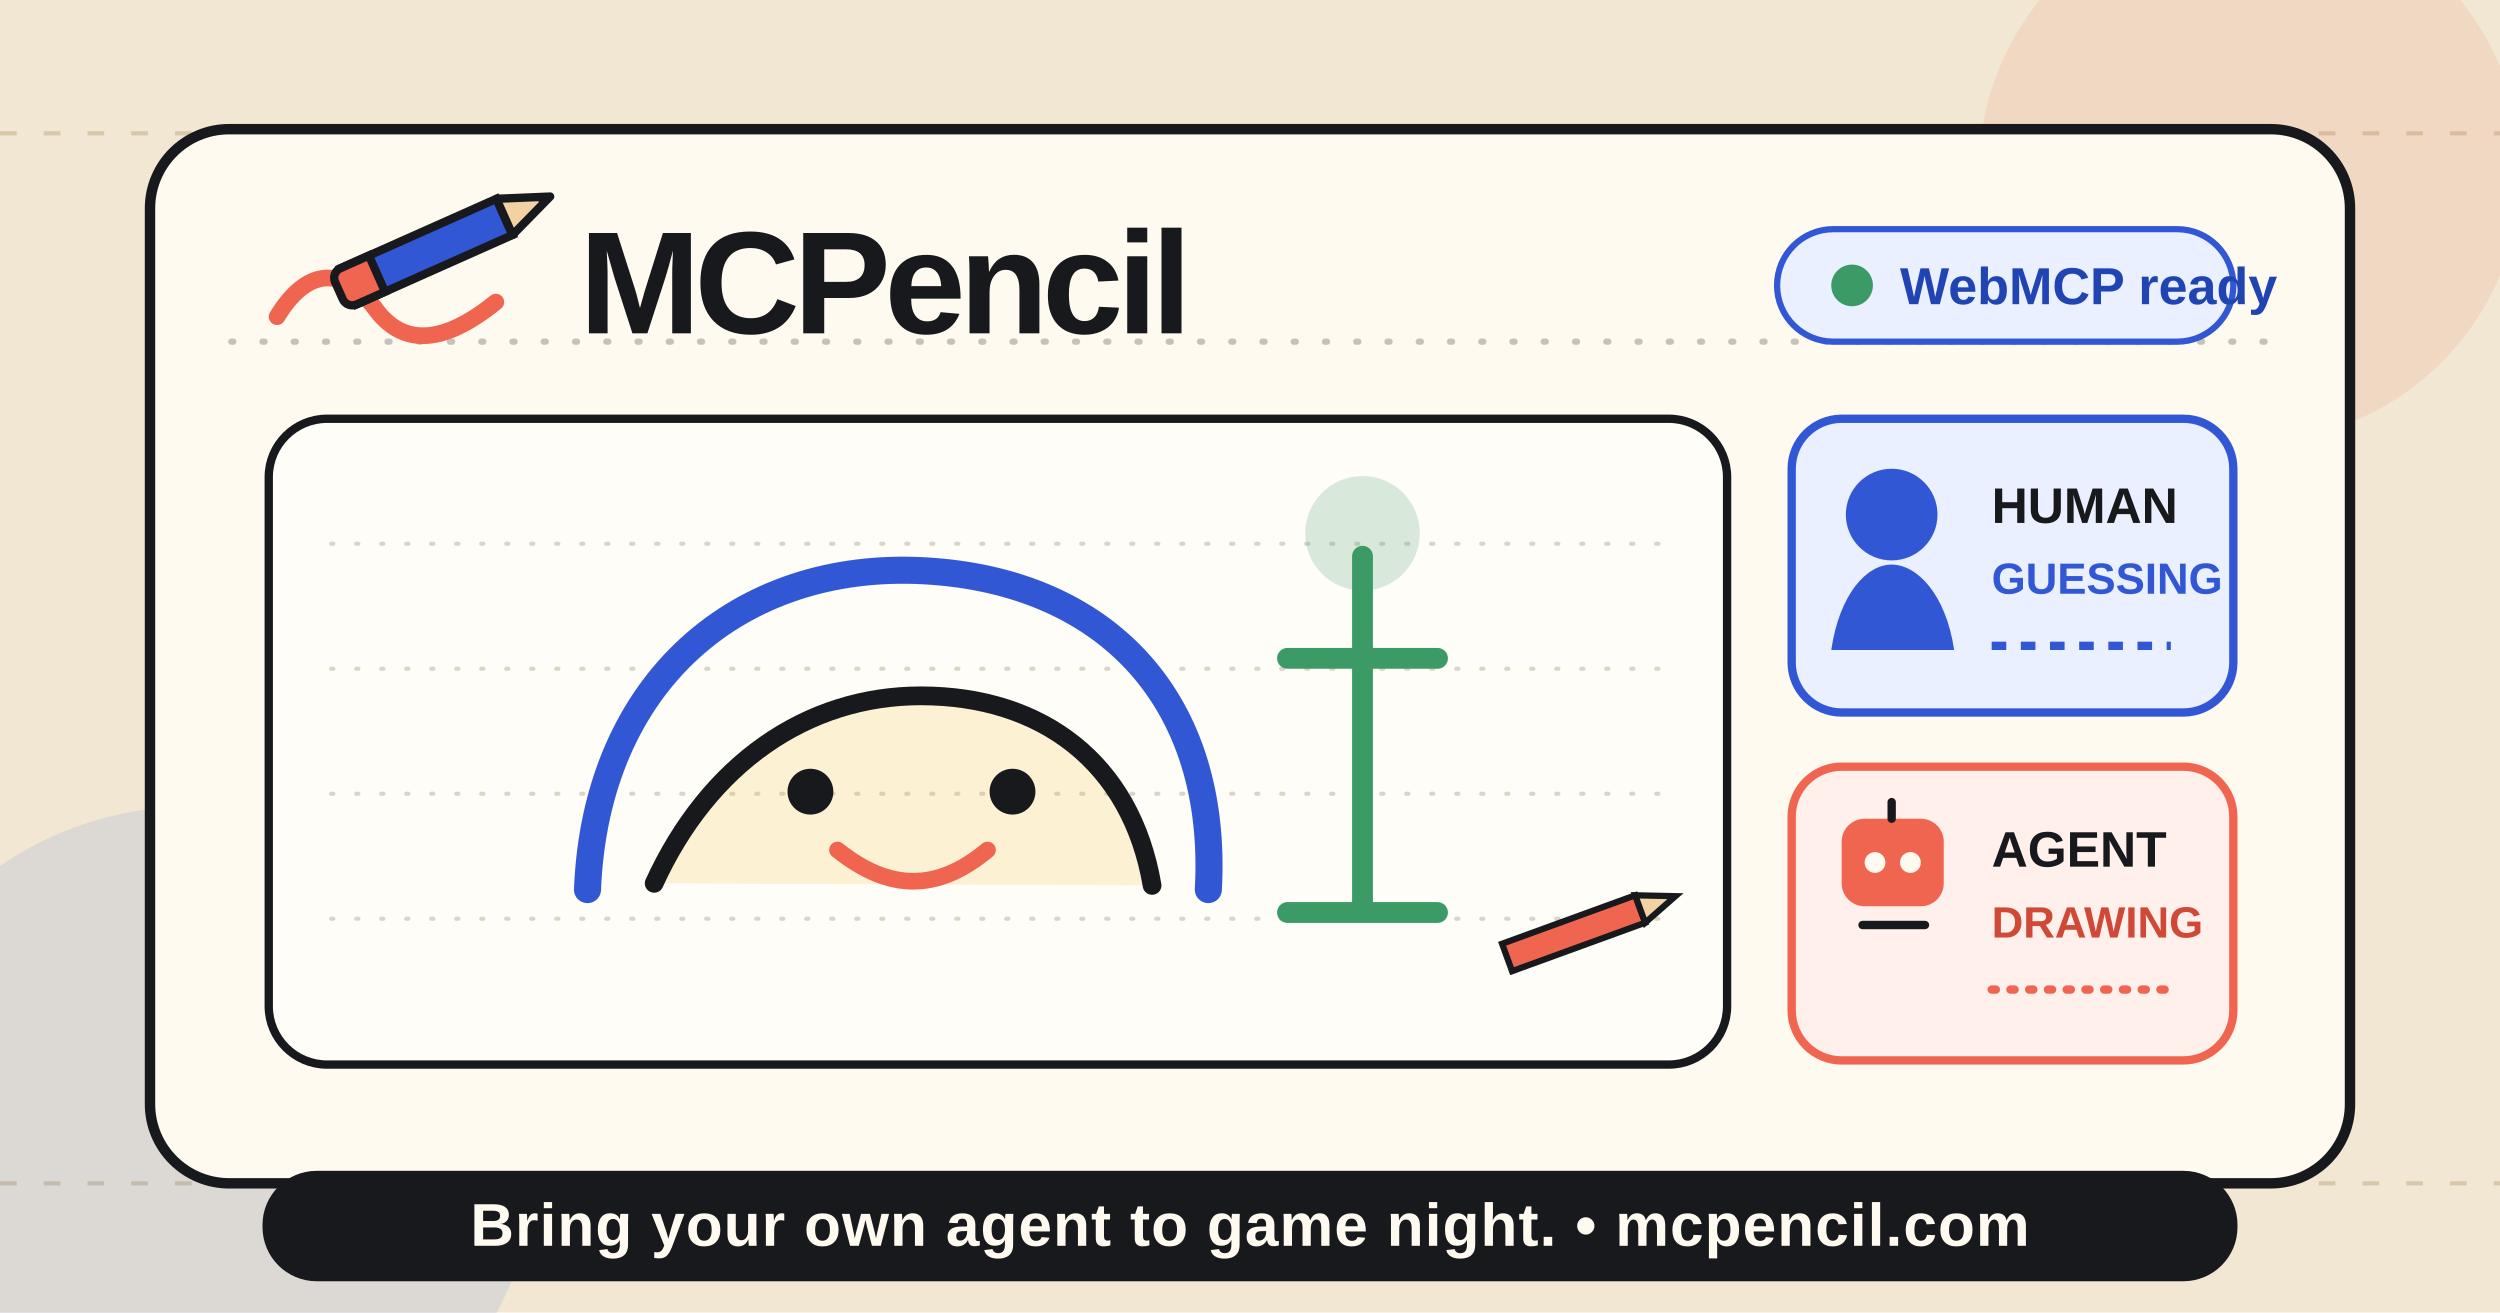
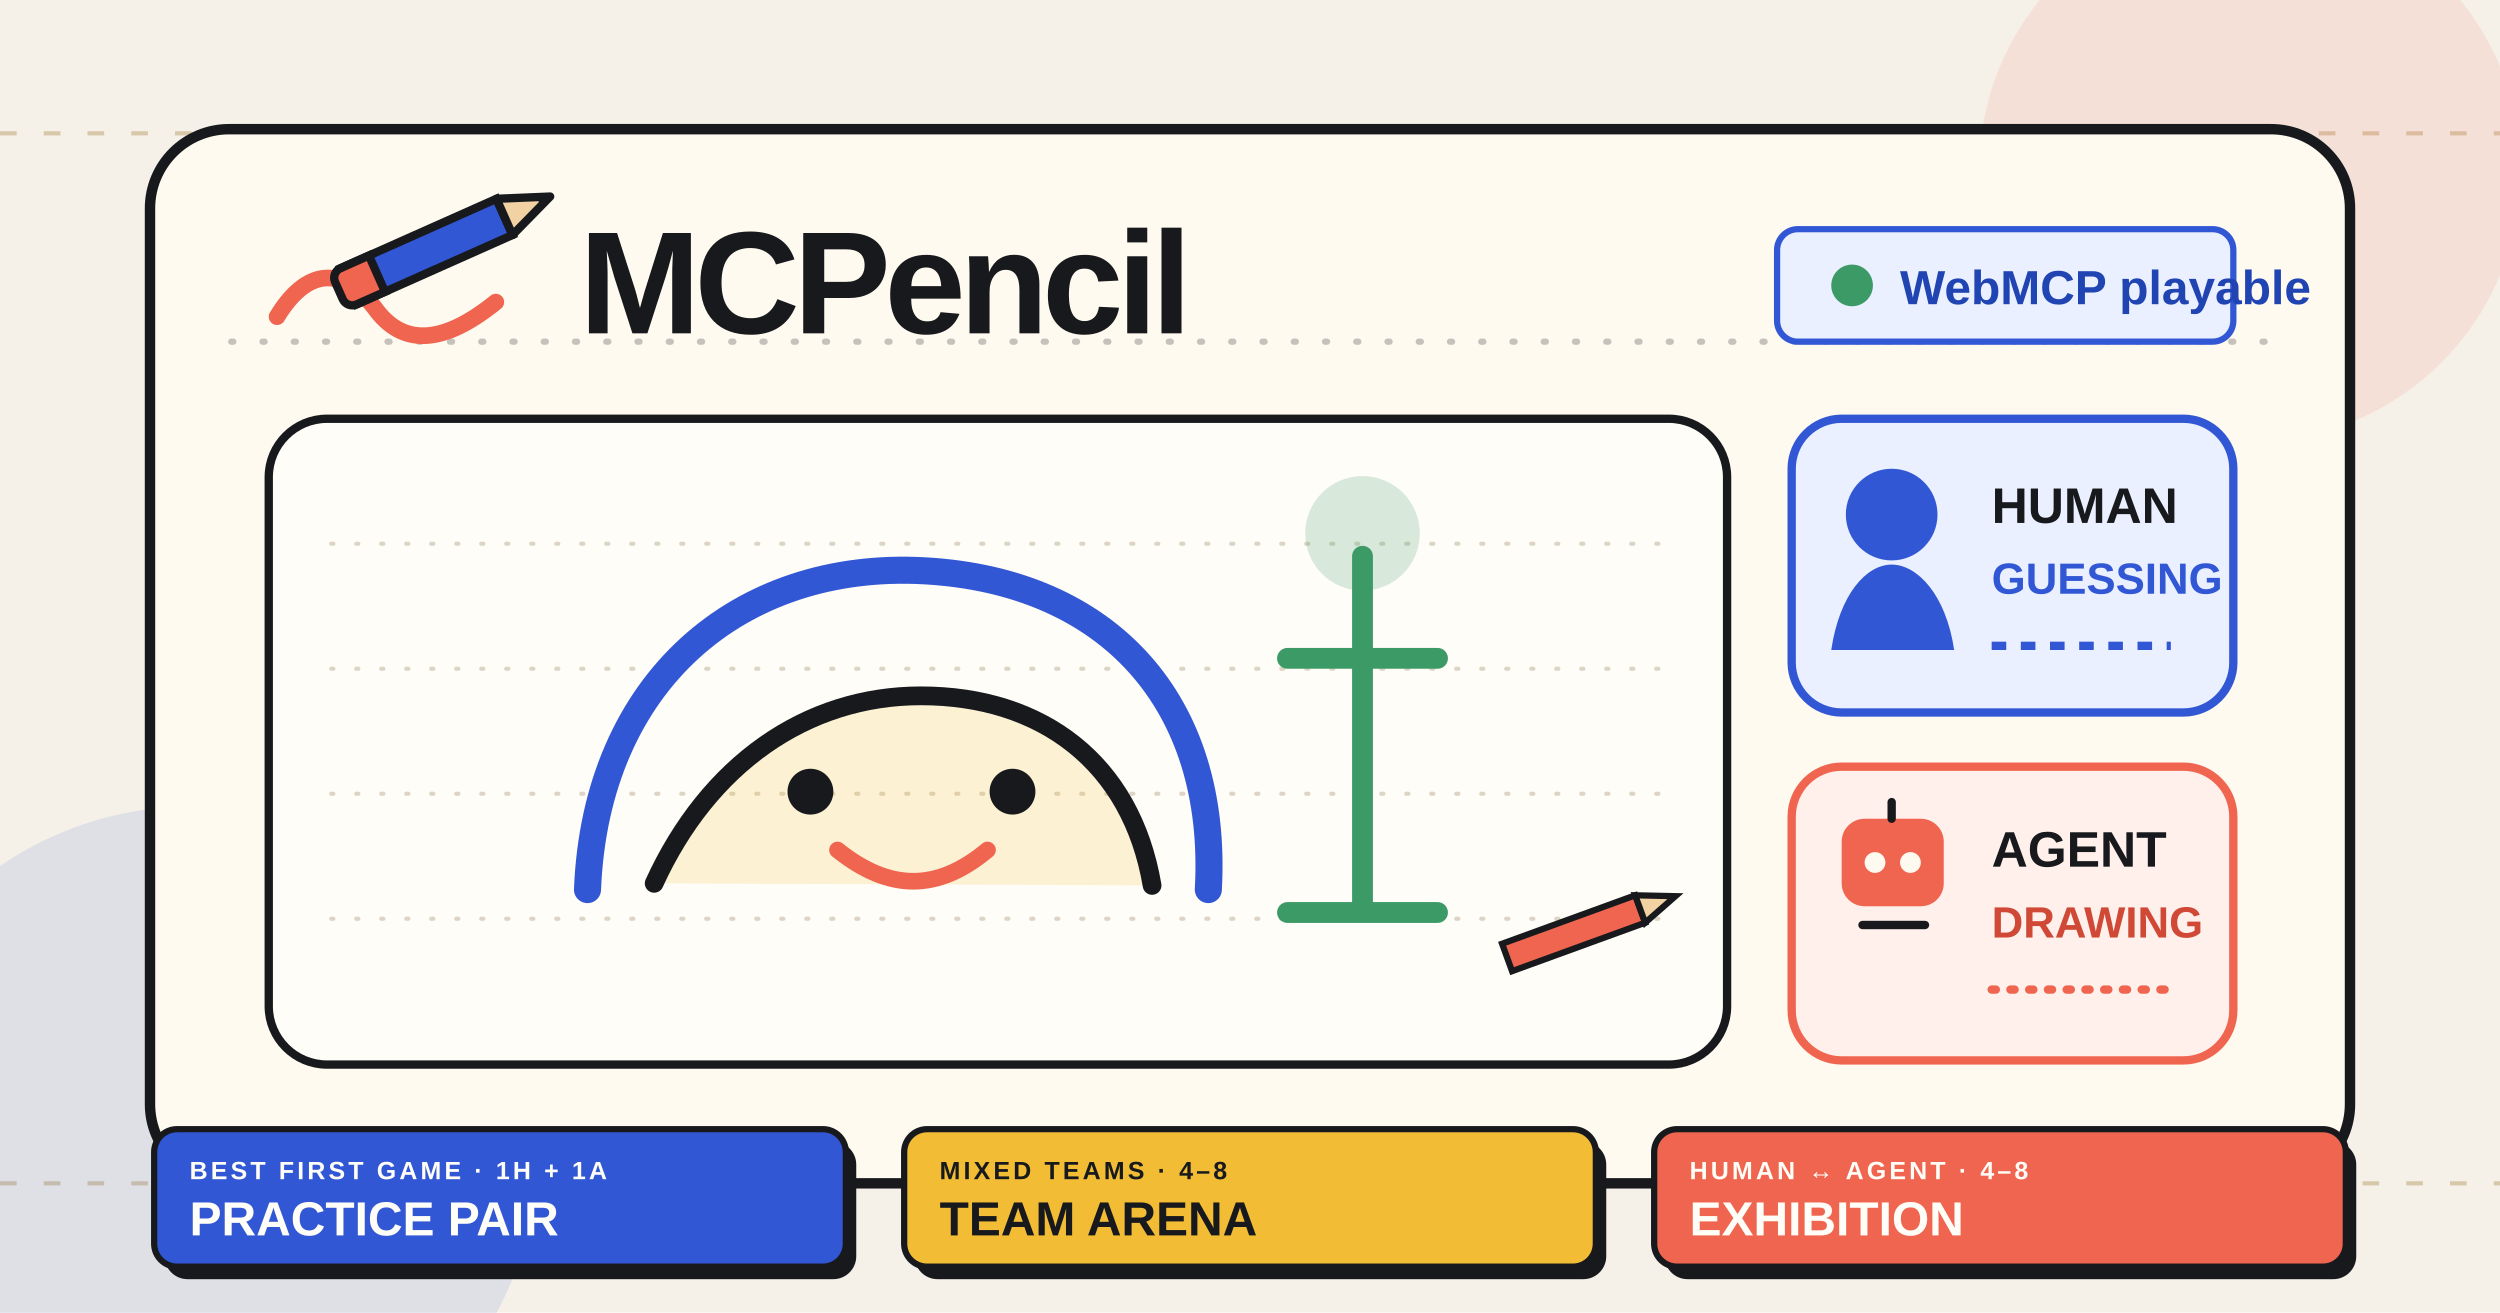
<svg xmlns="http://www.w3.org/2000/svg" width="1200" height="630" viewBox="0 0 1200 630" role="img" aria-labelledby="title desc">
-   <rect width="1200" height="630" fill="#f1e7d3" />
+   <rect width="1200" height="630" fill="#f5f0e8" />
  <path d="M0 64h1200M0 568h1200" stroke="#d8c8aa" stroke-width="2" stroke-dasharray="8 13" />
  <circle cx="1080" cy="82" r="130" fill="#ef654f" opacity=".12" />
  <circle cx="93" cy="552" r="165" fill="#3157d5" opacity=".11" />
  <g transform="translate(72 62)">
    <rect width="1056" height="506" rx="38" fill="#fffaf0" stroke="#17191d" stroke-width="5" />
    <path d="M39 102h978" stroke="#17191d" stroke-width="3" stroke-dasharray="1 14" stroke-linecap="round" opacity=".25" />
    <g transform="translate(61 42)">
      <path d="M0 48c14-23 31-25 47-4 13 18 32 18 58-3" fill="none" stroke="#ef654f" stroke-width="8" stroke-linecap="round" />
      <g transform="translate(30 -1) rotate(-24 42 16)">
        <path d="M0 8h82v19H0z" fill="#3157d5" stroke="#17191d" stroke-width="4" />
        <path d="m82 8 24 9.5L82 27z" fill="#f2d2a2" stroke="#17191d" stroke-width="4" stroke-linejoin="round" />
        <path d="m100 15 6 2.5-6 2.5z" fill="#17191d" />
        <path d="M0 8h15v19H0a5 5 0 0 1-5-5v-9a5 5 0 0 1 5-5z" fill="#ef654f" stroke="#17191d" stroke-width="4" />
      </g>
    </g>
    <text x="206" y="98" fill="#17191d" font-family="Arial, Helvetica, sans-serif" font-size="70" font-weight="800" letter-spacing="-3">MCPencil</text>
-     <rect x="781" y="48" width="219" height="54" rx="27" fill="#eaf0ff" stroke="#3157d5" stroke-width="3" />
+     <rect x="781" y="48" width="219" height="54" rx="10" fill="#eaf0ff" stroke="#3157d5" stroke-width="3" />
    <circle cx="817" cy="75" r="10" fill="#3c9a67" />
-     <text x="840" y="84" fill="#2144b3" font-family="Arial, Helvetica, sans-serif" font-size="25" font-weight="700">WebMCP ready</text>
+     <text x="840" y="84" fill="#2144b3" font-family="Arial, Helvetica, sans-serif" font-size="23" font-weight="800">WebMCP playable</text>
    <g transform="translate(57 139)">
      <rect width="700" height="310" rx="28" fill="#fffdf7" stroke="#17191d" stroke-width="4" />
      <path d="M30 60h640M30 120h640M30 180h640M30 240h640" stroke="#dcd4c5" stroke-width="2" stroke-dasharray="1 11" stroke-linecap="round" />
      <path d="M153 226c4-100 73-158 162-153 88 5 141 63 136 153" fill="none" stroke="#3157d5" stroke-width="13" stroke-linecap="round" />
      <path d="M185 223c26-57 73-90 128-90 58 0 101 32 111 91" fill="#f2bd35" fill-opacity=".18" stroke="#17191d" stroke-width="9" stroke-linecap="round" />
      <circle cx="260" cy="179" r="11" fill="#17191d" />
      <circle cx="357" cy="179" r="11" fill="#17191d" />
      <path d="M273 207c25 20 48 20 72 0" fill="none" stroke="#ef654f" stroke-width="8" stroke-linecap="round" />
      <path d="M525 66v171M489 115h72M489 237h72" stroke="#3c9a67" stroke-width="10" stroke-linecap="round" />
      <circle cx="525" cy="55" r="24" fill="#3c9a67" opacity=".2" stroke="#3c9a67" stroke-width="7" />
      <g transform="translate(592 252) rotate(-20)">
        <path d="M0 0h68v14H0z" fill="#ef654f" stroke="#17191d" stroke-width="3" />
        <path d="m68 0 18 7-18 7z" fill="#f2d2a2" stroke="#17191d" stroke-width="3" />
      </g>
    </g>
    <g transform="translate(788 139)">
      <rect width="212" height="141" rx="24" fill="#eaf0ff" stroke="#3157d5" stroke-width="4" />
      <circle cx="48" cy="46" r="22" fill="#3157d5" />
      <path d="M19 111c4-27 17-41 29-41s26 14 30 41" fill="#3157d5" />
      <text x="96" y="50" fill="#17191d" font-family="Arial, Helvetica, sans-serif" font-size="24" font-weight="800">HUMAN</text>
      <text x="96" y="84" fill="#3157d5" font-family="Arial, Helvetica, sans-serif" font-size="21" font-weight="700">GUESSING</text>
      <path d="M96 109h86" stroke="#3157d5" stroke-width="4" stroke-dasharray="7 7" />
      <rect y="167" width="212" height="141" rx="24" fill="#fff0ec" stroke="#ef654f" stroke-width="4" />
      <rect x="24" y="192" width="49" height="42" rx="11" fill="#ef654f" />
      <circle cx="40" cy="213" r="5" fill="#fffaf0" />
      <circle cx="57" cy="213" r="5" fill="#fffaf0" />
      <path d="M34 243h30M48 184v8" stroke="#17191d" stroke-width="4" stroke-linecap="round" />
      <text x="96" y="215" fill="#17191d" font-family="Arial, Helvetica, sans-serif" font-size="24" font-weight="800">AGENT</text>
      <text x="96" y="249" fill="#cf4936" font-family="Arial, Helvetica, sans-serif" font-size="21" font-weight="700">DRAWING</text>
      <path d="M96 274h86" stroke="#ef654f" stroke-width="4" stroke-dasharray="2 7" stroke-linecap="round" />
    </g>
  </g>
-   <rect x="126" y="562" width="948" height="53" rx="26" fill="#17191d" />
-   <text x="600" y="598" text-anchor="middle" fill="#fffaf0" font-family="Arial, Helvetica, sans-serif" font-size="29" font-weight="700" letter-spacing=".5">Bring your own agent to game night.  •  mcpencil.com</text>
+   <g transform="translate(74 542)">
+     <g>
+       <rect x="5" y="6" width="332" height="66" rx="11" fill="#17191d" />
+       <rect width="332" height="66" rx="11" fill="#3157d5" stroke="#17191d" stroke-width="3" />
+       <text x="17" y="24" fill="#fffdf7" font-family="Arial, Helvetica, sans-serif" font-size="12" font-weight="800" letter-spacing="1.5">BEST FIRST GAME · 1H + 1A</text>
+       <text x="17" y="51" fill="#fffdf7" font-family="Arial, Helvetica, sans-serif" font-size="23" font-weight="900">PRACTICE PAIR</text>
+     </g>
+     <g transform="translate(360)">
+       <rect x="5" y="6" width="332" height="66" rx="11" fill="#17191d" />
+       <rect width="332" height="66" rx="11" fill="#f2bd35" stroke="#17191d" stroke-width="3" />
+       <text x="17" y="24" fill="#17191d" font-family="Arial, Helvetica, sans-serif" font-size="12" font-weight="800" letter-spacing="1.5">MIXED TEAMS · 4–8</text>
+       <text x="17" y="51" fill="#17191d" font-family="Arial, Helvetica, sans-serif" font-size="23" font-weight="900">TEAM ARENA</text>
+     </g>
+     <g transform="translate(720)">
+       <rect x="5" y="6" width="332" height="66" rx="11" fill="#17191d" />
+       <rect width="332" height="66" rx="11" fill="#ef654f" stroke="#17191d" stroke-width="3" />
+       <text x="17" y="24" fill="#fffdf7" font-family="Arial, Helvetica, sans-serif" font-size="12" font-weight="800" letter-spacing="1.5">HUMAN ↔ AGENT · 4–8</text>
+       <text x="17" y="51" fill="#fffdf7" font-family="Arial, Helvetica, sans-serif" font-size="23" font-weight="900">EXHIBITION</text>
+     </g>
+   </g>
</svg>
